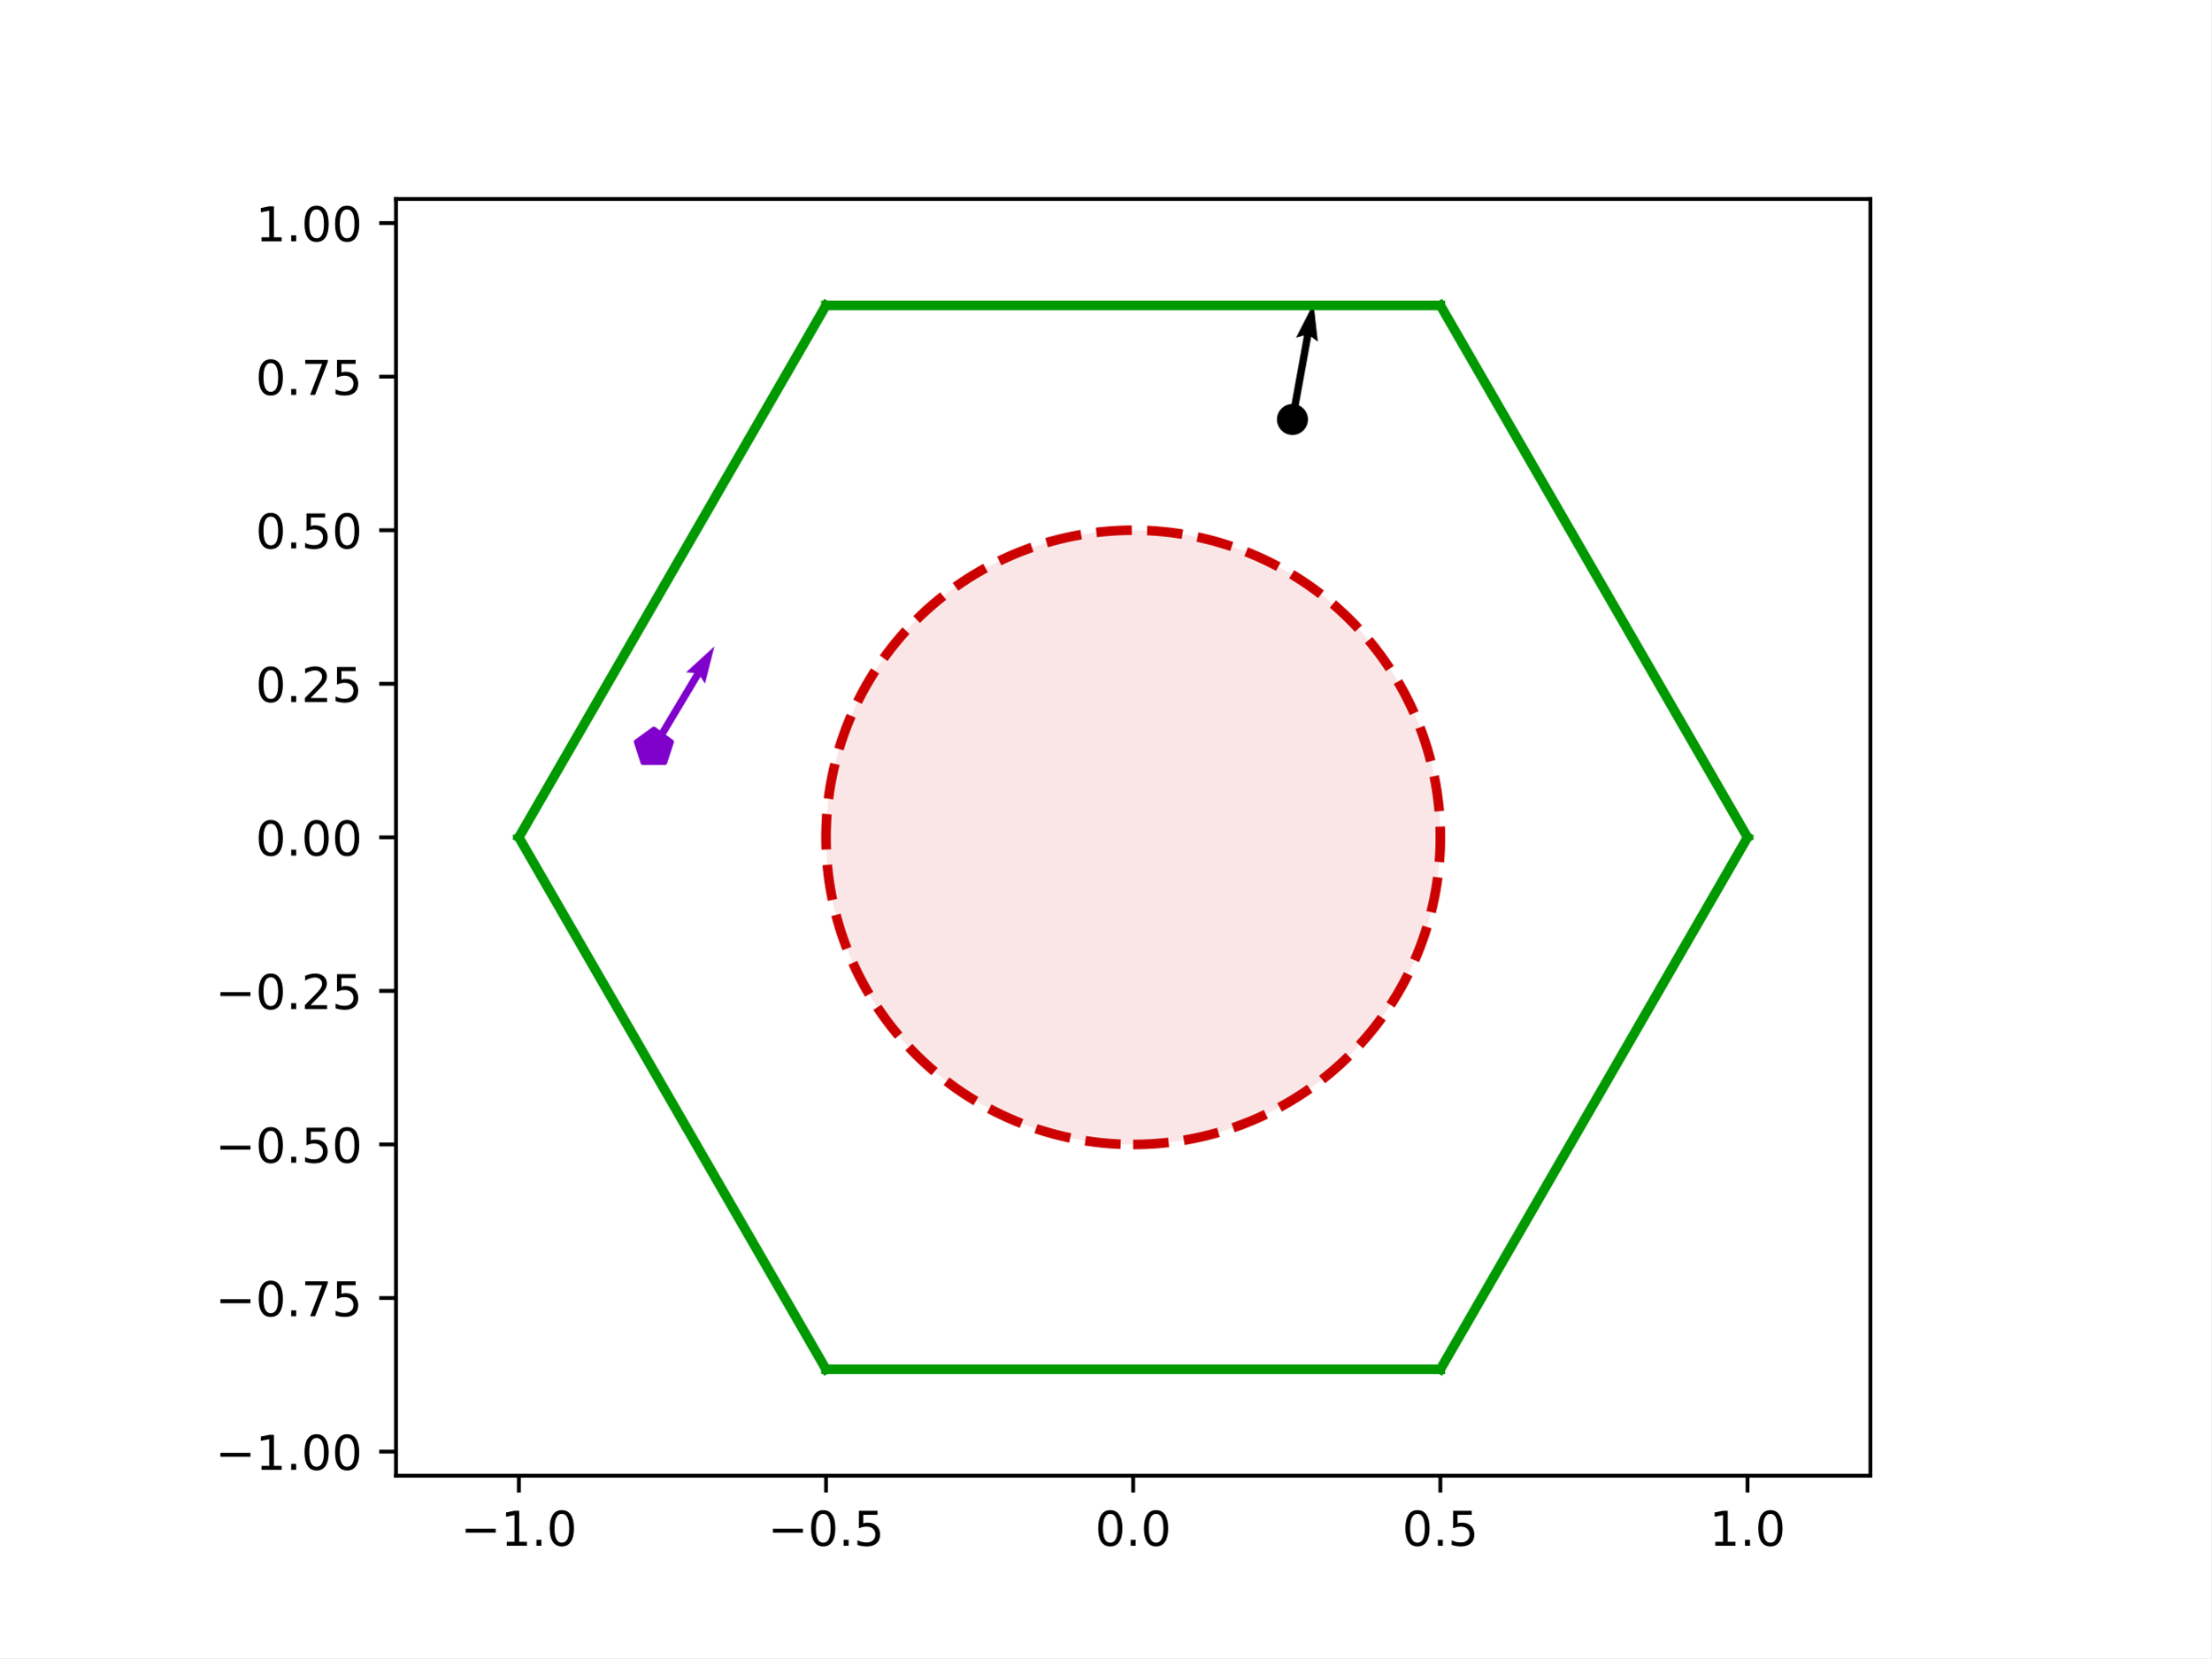
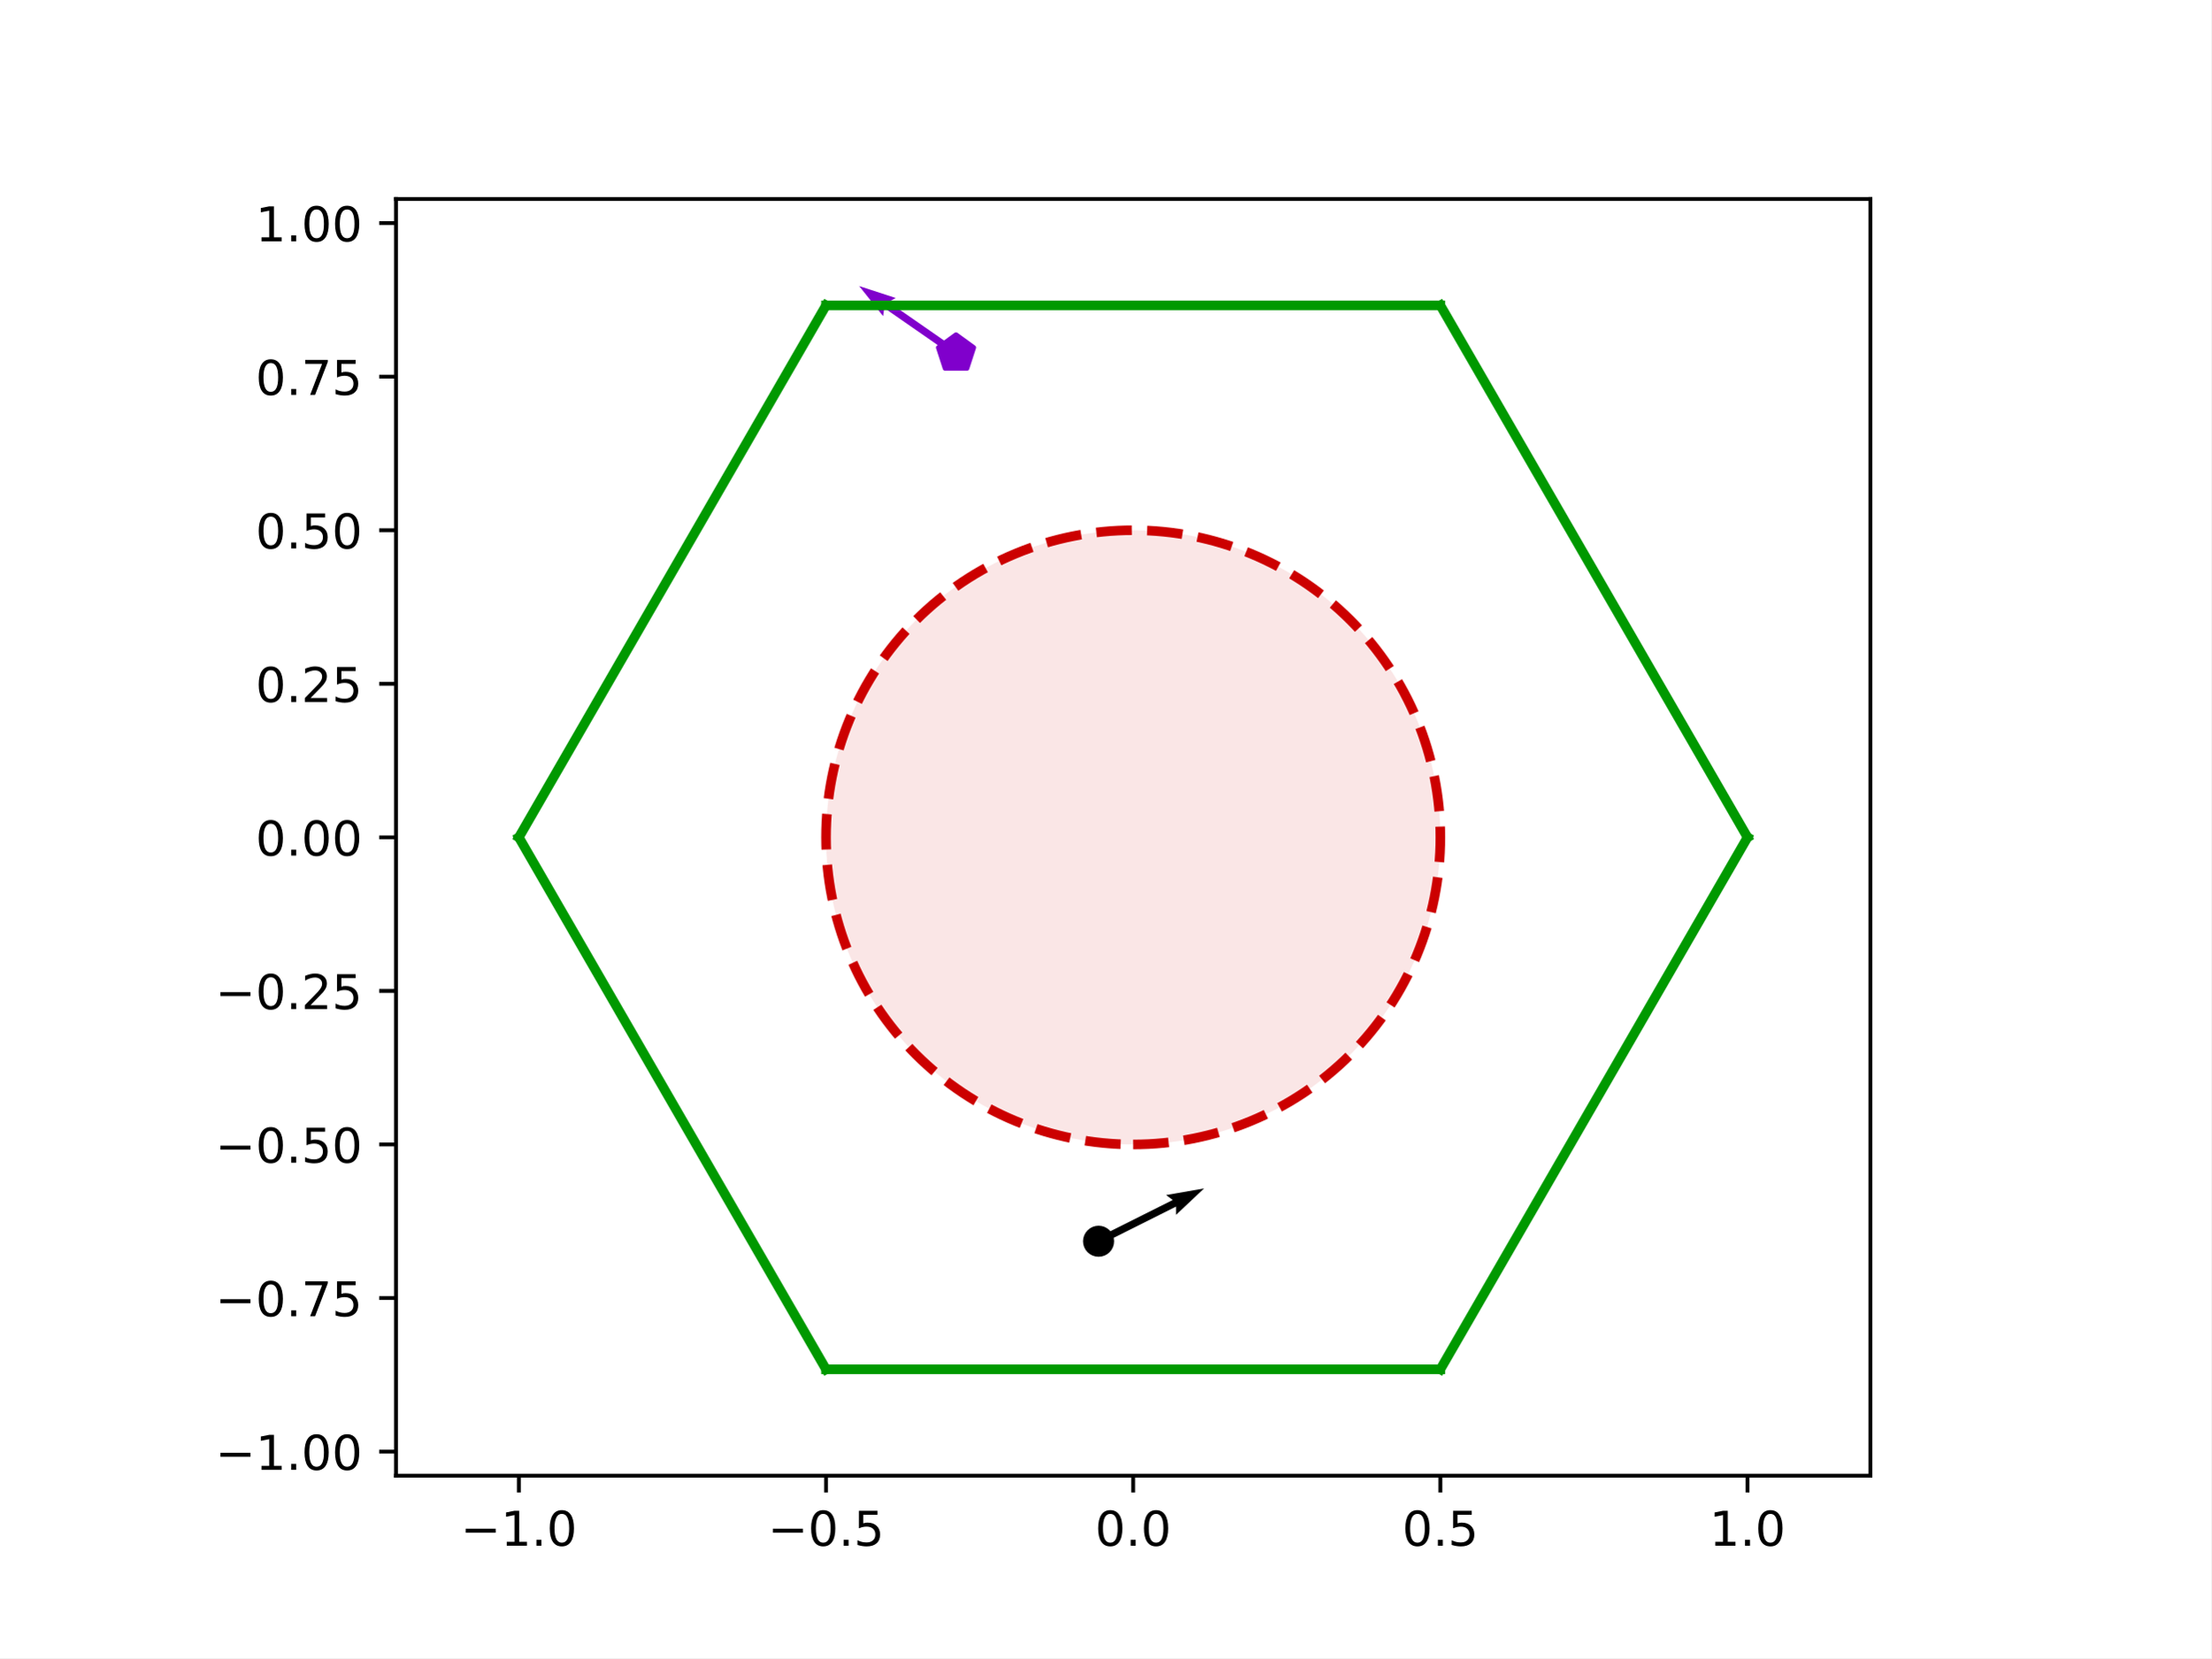
<svg xmlns="http://www.w3.org/2000/svg" xmlns:xlink="http://www.w3.org/1999/xlink" height="345.6pt" version="1.1" viewBox="0 0 460.8 345.6" width="460.8pt">
  <defs>
    <style type="text/css">
*{stroke-linecap:butt;stroke-linejoin:round;}
  </style>
  </defs>
  <g id="figure_1">
    <g id="patch_1">
      <path d="M 0 345.6  L 460.8 345.6  L 460.8 0  L 0 0  z " style="fill:#ffffff;" />
    </g>
    <g id="axes_1">
      <g id="patch_2">
        <path d="M 82.52 307.584  L 389.8 307.584  L 389.8 41.472  L 82.52 41.472  z " style="fill:#ffffff;" />
      </g>
      <g id="PathCollection_1">
        <defs>
-           <path d="M 0 2.739  C 0.726 2.739 1.423 2.45 1.936 1.936  C 2.45 1.423 2.739 0.726 2.739 0  C 2.739 -0.726 2.45 -1.423 1.936 -1.936  C 1.423 -2.45 0.726 -2.739 0 -2.739  C -0.726 -2.739 -1.423 -2.45 -1.936 -1.936  C -2.45 -1.423 -2.739 -0.726 -2.739 0  C -2.739 0.726 -2.45 1.423 -1.936 1.936  C -1.423 2.45 -0.726 2.739 0 2.739  z " id="m12b06bf196" style="stroke:#000000;" />
+           <path d="M 0 2.739  C 0.726 2.739 1.423 2.45 1.936 1.936  C 2.45 1.423 2.739 0.726 2.739 0  C 2.739 -0.726 2.45 -1.423 1.936 -1.936  C 1.423 -2.45 0.726 -2.739 0 -2.739  C -0.726 -2.739 -1.423 -2.45 -1.936 -1.936  C -2.45 -1.423 -2.739 -0.726 -2.739 0  C -2.739 0.726 -2.45 1.423 -1.936 1.936  C -1.423 2.45 -0.726 2.739 0 2.739  z " id="mdadbdcea1f" style="stroke:#000000;" />
        </defs>
-         <g clip-path="url(#p596a0ac749)">
-           <use style="stroke:#000000;" x="269.352" xlink:href="#m12b06bf196" y="87.428" />
+         <g clip-path="url(#pdaa079cb8e)">
+           <use style="stroke:#000000;" x="228.946" xlink:href="#mdadbdcea1f" y="258.719" />
        </g>
      </g>
      <g id="Quiver_1">
-         <path clip-path="url(#p596a0ac749)" d="M 268.596 87.291  L 271.752 69.906  L 270.103 70.388  L 273.742 63.241  L 274.638 71.211  L 273.263 70.181  L 270.107 87.565  L 268.596 87.291  " />
+         <path clip-path="url(#pdaa079cb8e)" d="M 228.602 258.032  L 244.401 250.121  L 243.026 249.091  L 250.927 247.712  L 245.09 253.212  L 245.089 251.494  L 229.29 259.406  L 228.602 258.032  " />
      </g>
      <g id="PathCollection_2">
        <defs>
-           <path d="M 0 -3.873  L -3.683 -1.197  L -2.276 3.133  L 2.276 3.133  L 3.683 -1.197  z " id="m21f1f4bb46" style="stroke:#8000cc;" />
+           <path d="M 0 -3.873  L -3.683 -1.197  L -2.276 3.133  L 2.276 3.133  L 3.683 -1.197  z " id="m42edef2405" style="stroke:#8000cc;" />
        </defs>
-         <g clip-path="url(#p596a0ac749)">
-           <use style="fill:#8000cc;stroke:#8000cc;" x="136.264" xlink:href="#m21f1f4bb46" y="155.821" />
+         <g clip-path="url(#pdaa079cb8e)">
+           <use style="fill:#8000cc;stroke:#8000cc;" x="199.237" xlink:href="#m42edef2405" y="73.637" />
        </g>
      </g>
      <g id="Quiver_2">
-         <path clip-path="url(#p596a0ac749)" d="M 135.605 155.427  L 144.673 140.263  L 142.961 140.134  L 148.881 134.724  L 146.916 142.5  L 145.992 141.052  L 136.923 156.216  L 135.605 155.427  " style="fill:#8000cc;" />
+         <path clip-path="url(#pdaa079cb8e)" d="M 198.799 74.268  L 184.287 64.19  L 184.042 65.89  L 179.046 59.615  L 186.671 62.104  L 185.163 62.928  L 199.676 73.006  L 198.799 74.268  " style="fill:#8000cc;" />
      </g>
      <g id="patch_3">
-         <path clip-path="url(#p596a0ac749)" d="M 236.16 238.545  C 253.137 238.545 269.422 231.799 281.427 219.795  C 293.431 207.79 300.177 191.505 300.177 174.528  C 300.177 157.551 293.431 141.266 281.427 129.261  C 269.422 117.257 253.137 110.511 236.16 110.511  C 219.183 110.511 202.898 117.257 190.893 129.261  C 178.889 141.266 172.143 157.551 172.143 174.528  C 172.143 191.505 178.889 207.79 190.893 219.795  C 202.898 231.799 219.183 238.545 236.16 238.545  z " style="fill:#cc0000;fill-opacity:0.1;stroke:#cc0000;stroke-dasharray:7.4,3.2;stroke-dashoffset:0;stroke-linejoin:miter;stroke-width:2;" />
+         <path clip-path="url(#pdaa079cb8e)" d="M 236.16 238.545  C 253.137 238.545 269.422 231.799 281.427 219.795  C 293.431 207.79 300.177 191.505 300.177 174.528  C 300.177 157.551 293.431 141.266 281.427 129.261  C 269.422 117.257 253.137 110.511 236.16 110.511  C 219.183 110.511 202.898 117.257 190.893 129.261  C 178.889 141.266 172.143 157.551 172.143 174.528  C 172.143 191.505 178.889 207.79 190.893 219.795  C 202.898 231.799 219.183 238.545 236.16 238.545  z " style="fill:#cc0000;fill-opacity:0.1;stroke:#cc0000;stroke-dasharray:7.4,3.2;stroke-dashoffset:0;stroke-linejoin:miter;stroke-width:2;" />
      </g>
      <g id="matplotlib.axis_1">
        <g id="xtick_1">
          <g id="line2d_1">
            <defs>
-               <path d="M 0 0  L 0 3.5  " id="mff4d5354a4" style="stroke:#000000;stroke-width:0.8;" />
-             </defs>
-             <g>
-               <use style="stroke:#000000;stroke-width:0.8;" x="108.127" xlink:href="#mff4d5354a4" y="307.584" />
+               <path d="M 0 0  L 0 3.5  " id="mcb4d94bcd1" style="stroke:#000000;stroke-width:0.8;" />
+             </defs>
+             <g>
+               <use style="stroke:#000000;stroke-width:0.8;" x="108.127" xlink:href="#mcb4d94bcd1" y="307.584" />
            </g>
          </g>
          <g id="text_1">
            <defs>
              <path d="M 10.594 35.5  L 73.188 35.5  L 73.188 27.203  L 10.594 27.203  z " id="DejaVuSans-2212" />
              <path d="M 12.406 8.297  L 28.516 8.297  L 28.516 63.922  L 10.984 60.406  L 10.984 69.391  L 28.422 72.906  L 38.281 72.906  L 38.281 8.297  L 54.391 8.297  L 54.391 0  L 12.406 0  z " id="DejaVuSans-31" />
              <path d="M 10.688 12.406  L 21 12.406  L 21 0  L 10.688 0  z " id="DejaVuSans-2e" />
              <path d="M 31.781 66.406  Q 24.172 66.406 20.328 58.906  Q 16.5 51.422 16.5 36.375  Q 16.5 21.391 20.328 13.891  Q 24.172 6.391 31.781 6.391  Q 39.453 6.391 43.281 13.891  Q 47.125 21.391 47.125 36.375  Q 47.125 51.422 43.281 58.906  Q 39.453 66.406 31.781 66.406  z M 31.781 74.219  Q 44.047 74.219 50.516 64.516  Q 56.984 54.828 56.984 36.375  Q 56.984 17.969 50.516 8.266  Q 44.047 -1.422 31.781 -1.422  Q 19.531 -1.422 13.062 8.266  Q 6.594 17.969 6.594 36.375  Q 6.594 54.828 13.062 64.516  Q 19.531 74.219 31.781 74.219  z " id="DejaVuSans-30" />
            </defs>
            <g transform="translate(95.9854 322.1824)scale(0.1 -0.1)">
              <use xlink:href="#DejaVuSans-2212" />
              <use x="83.789" xlink:href="#DejaVuSans-31" />
              <use x="147.412" xlink:href="#DejaVuSans-2e" />
              <use x="179.199" xlink:href="#DejaVuSans-30" />
            </g>
          </g>
        </g>
        <g id="xtick_2">
          <g id="line2d_2">
            <g>
-               <use style="stroke:#000000;stroke-width:0.8;" x="172.143" xlink:href="#mff4d5354a4" y="307.584" />
+               <use style="stroke:#000000;stroke-width:0.8;" x="172.143" xlink:href="#mcb4d94bcd1" y="307.584" />
            </g>
          </g>
          <g id="text_2">
            <defs>
              <path d="M 10.797 72.906  L 49.516 72.906  L 49.516 64.594  L 19.828 64.594  L 19.828 46.734  Q 21.969 47.469 24.109 47.828  Q 26.266 48.188 28.422 48.188  Q 40.625 48.188 47.75 41.5  Q 54.891 34.812 54.891 23.391  Q 54.891 11.625 47.562 5.094  Q 40.234 -1.422 26.906 -1.422  Q 22.312 -1.422 17.547 -0.641  Q 12.797 0.141 7.719 1.703  L 7.719 11.625  Q 12.109 9.234 16.797 8.062  Q 21.484 6.891 26.703 6.891  Q 35.156 6.891 40.078 11.328  Q 45.016 15.766 45.016 23.391  Q 45.016 31 40.078 35.438  Q 35.156 39.891 26.703 39.891  Q 22.75 39.891 18.812 39.016  Q 14.891 38.141 10.797 36.281  z " id="DejaVuSans-35" />
            </defs>
            <g transform="translate(160.002 322.1824)scale(0.1 -0.1)">
              <use xlink:href="#DejaVuSans-2212" />
              <use x="83.789" xlink:href="#DejaVuSans-30" />
              <use x="147.412" xlink:href="#DejaVuSans-2e" />
              <use x="179.199" xlink:href="#DejaVuSans-35" />
            </g>
          </g>
        </g>
        <g id="xtick_3">
          <g id="line2d_3">
            <g>
-               <use style="stroke:#000000;stroke-width:0.8;" x="236.16" xlink:href="#mff4d5354a4" y="307.584" />
+               <use style="stroke:#000000;stroke-width:0.8;" x="236.16" xlink:href="#mcb4d94bcd1" y="307.584" />
            </g>
          </g>
          <g id="text_3">
            <g transform="translate(228.2084 322.1824)scale(0.1 -0.1)">
              <use xlink:href="#DejaVuSans-30" />
              <use x="63.623" xlink:href="#DejaVuSans-2e" />
              <use x="95.41" xlink:href="#DejaVuSans-30" />
            </g>
          </g>
        </g>
        <g id="xtick_4">
          <g id="line2d_4">
            <g>
-               <use style="stroke:#000000;stroke-width:0.8;" x="300.177" xlink:href="#mff4d5354a4" y="307.584" />
+               <use style="stroke:#000000;stroke-width:0.8;" x="300.177" xlink:href="#mcb4d94bcd1" y="307.584" />
            </g>
          </g>
          <g id="text_4">
            <g transform="translate(292.225 322.1824)scale(0.1 -0.1)">
              <use xlink:href="#DejaVuSans-30" />
              <use x="63.623" xlink:href="#DejaVuSans-2e" />
              <use x="95.41" xlink:href="#DejaVuSans-35" />
            </g>
          </g>
        </g>
        <g id="xtick_5">
          <g id="line2d_5">
            <g>
-               <use style="stroke:#000000;stroke-width:0.8;" x="364.193" xlink:href="#mff4d5354a4" y="307.584" />
+               <use style="stroke:#000000;stroke-width:0.8;" x="364.193" xlink:href="#mcb4d94bcd1" y="307.584" />
            </g>
          </g>
          <g id="text_5">
            <g transform="translate(356.2416 322.1824)scale(0.1 -0.1)">
              <use xlink:href="#DejaVuSans-31" />
              <use x="63.623" xlink:href="#DejaVuSans-2e" />
              <use x="95.41" xlink:href="#DejaVuSans-30" />
            </g>
          </g>
        </g>
      </g>
      <g id="matplotlib.axis_2">
        <g id="ytick_1">
          <g id="line2d_6">
            <defs>
-               <path d="M 0 0  L -3.5 0  " id="meb4dd98853" style="stroke:#000000;stroke-width:0.8;" />
-             </defs>
-             <g>
-               <use style="stroke:#000000;stroke-width:0.8;" x="82.52" xlink:href="#meb4dd98853" y="302.561" />
+               <path d="M 0 0  L -3.5 0  " id="mf67fd853ac" style="stroke:#000000;stroke-width:0.8;" />
+             </defs>
+             <g>
+               <use style="stroke:#000000;stroke-width:0.8;" x="82.52" xlink:href="#mf67fd853ac" y="302.561" />
            </g>
          </g>
          <g id="text_6">
            <g transform="translate(44.87485 306.3604)scale(0.1 -0.1)">
              <use xlink:href="#DejaVuSans-2212" />
              <use x="83.789" xlink:href="#DejaVuSans-31" />
              <use x="147.412" xlink:href="#DejaVuSans-2e" />
              <use x="179.199" xlink:href="#DejaVuSans-30" />
              <use x="242.822" xlink:href="#DejaVuSans-30" />
            </g>
          </g>
        </g>
        <g id="ytick_2">
          <g id="line2d_7">
            <g>
-               <use style="stroke:#000000;stroke-width:0.8;" x="82.52" xlink:href="#meb4dd98853" y="270.553" />
+               <use style="stroke:#000000;stroke-width:0.8;" x="82.52" xlink:href="#mf67fd853ac" y="270.553" />
            </g>
          </g>
          <g id="text_7">
            <defs>
              <path d="M 8.203 72.906  L 55.078 72.906  L 55.078 68.703  L 28.609 0  L 18.312 0  L 43.219 64.594  L 8.203 64.594  z " id="DejaVuSans-37" />
            </defs>
            <g transform="translate(44.87485 274.3521)scale(0.1 -0.1)">
              <use xlink:href="#DejaVuSans-2212" />
              <use x="83.789" xlink:href="#DejaVuSans-30" />
              <use x="147.412" xlink:href="#DejaVuSans-2e" />
              <use x="179.199" xlink:href="#DejaVuSans-37" />
              <use x="242.822" xlink:href="#DejaVuSans-35" />
            </g>
          </g>
        </g>
        <g id="ytick_3">
          <g id="line2d_8">
            <g>
-               <use style="stroke:#000000;stroke-width:0.8;" x="82.52" xlink:href="#meb4dd98853" y="238.545" />
+               <use style="stroke:#000000;stroke-width:0.8;" x="82.52" xlink:href="#mf67fd853ac" y="238.545" />
            </g>
          </g>
          <g id="text_8">
            <g transform="translate(44.87485 242.3438)scale(0.1 -0.1)">
              <use xlink:href="#DejaVuSans-2212" />
              <use x="83.789" xlink:href="#DejaVuSans-30" />
              <use x="147.412" xlink:href="#DejaVuSans-2e" />
              <use x="179.199" xlink:href="#DejaVuSans-35" />
              <use x="242.822" xlink:href="#DejaVuSans-30" />
            </g>
          </g>
        </g>
        <g id="ytick_4">
          <g id="line2d_9">
            <g>
-               <use style="stroke:#000000;stroke-width:0.8;" x="82.52" xlink:href="#meb4dd98853" y="206.536" />
+               <use style="stroke:#000000;stroke-width:0.8;" x="82.52" xlink:href="#mf67fd853ac" y="206.536" />
            </g>
          </g>
          <g id="text_9">
            <defs>
              <path d="M 19.188 8.297  L 53.609 8.297  L 53.609 0  L 7.328 0  L 7.328 8.297  Q 12.938 14.109 22.625 23.891  Q 32.328 33.688 34.812 36.531  Q 39.547 41.844 41.422 45.531  Q 43.312 49.219 43.312 52.781  Q 43.312 58.594 39.234 62.25  Q 35.156 65.922 28.609 65.922  Q 23.969 65.922 18.812 64.312  Q 13.672 62.703 7.812 59.422  L 7.812 69.391  Q 13.766 71.781 18.938 73  Q 24.125 74.219 28.422 74.219  Q 39.75 74.219 46.484 68.547  Q 53.219 62.891 53.219 53.422  Q 53.219 48.922 51.531 44.891  Q 49.859 40.875 45.406 35.406  Q 44.188 33.984 37.641 27.219  Q 31.109 20.453 19.188 8.297  z " id="DejaVuSans-32" />
            </defs>
            <g transform="translate(44.87485 210.3355)scale(0.1 -0.1)">
              <use xlink:href="#DejaVuSans-2212" />
              <use x="83.789" xlink:href="#DejaVuSans-30" />
              <use x="147.412" xlink:href="#DejaVuSans-2e" />
              <use x="179.199" xlink:href="#DejaVuSans-32" />
              <use x="242.822" xlink:href="#DejaVuSans-35" />
            </g>
          </g>
        </g>
        <g id="ytick_5">
          <g id="line2d_10">
            <g>
-               <use style="stroke:#000000;stroke-width:0.8;" x="82.52" xlink:href="#meb4dd98853" y="174.528" />
+               <use style="stroke:#000000;stroke-width:0.8;" x="82.52" xlink:href="#mf67fd853ac" y="174.528" />
            </g>
          </g>
          <g id="text_10">
            <g transform="translate(53.25454 178.3272)scale(0.1 -0.1)">
              <use xlink:href="#DejaVuSans-30" />
              <use x="63.623" xlink:href="#DejaVuSans-2e" />
              <use x="95.41" xlink:href="#DejaVuSans-30" />
              <use x="159.033" xlink:href="#DejaVuSans-30" />
            </g>
          </g>
        </g>
        <g id="ytick_6">
          <g id="line2d_11">
            <g>
-               <use style="stroke:#000000;stroke-width:0.8;" x="82.52" xlink:href="#meb4dd98853" y="142.52" />
+               <use style="stroke:#000000;stroke-width:0.8;" x="82.52" xlink:href="#mf67fd853ac" y="142.52" />
            </g>
          </g>
          <g id="text_11">
            <g transform="translate(53.25454 146.3189)scale(0.1 -0.1)">
              <use xlink:href="#DejaVuSans-30" />
              <use x="63.623" xlink:href="#DejaVuSans-2e" />
              <use x="95.41" xlink:href="#DejaVuSans-32" />
              <use x="159.033" xlink:href="#DejaVuSans-35" />
            </g>
          </g>
        </g>
        <g id="ytick_7">
          <g id="line2d_12">
            <g>
-               <use style="stroke:#000000;stroke-width:0.8;" x="82.52" xlink:href="#meb4dd98853" y="110.511" />
+               <use style="stroke:#000000;stroke-width:0.8;" x="82.52" xlink:href="#mf67fd853ac" y="110.511" />
            </g>
          </g>
          <g id="text_12">
            <g transform="translate(53.25454 114.3106)scale(0.1 -0.1)">
              <use xlink:href="#DejaVuSans-30" />
              <use x="63.623" xlink:href="#DejaVuSans-2e" />
              <use x="95.41" xlink:href="#DejaVuSans-35" />
              <use x="159.033" xlink:href="#DejaVuSans-30" />
            </g>
          </g>
        </g>
        <g id="ytick_8">
          <g id="line2d_13">
            <g>
-               <use style="stroke:#000000;stroke-width:0.8;" x="82.52" xlink:href="#meb4dd98853" y="78.503" />
+               <use style="stroke:#000000;stroke-width:0.8;" x="82.52" xlink:href="#mf67fd853ac" y="78.503" />
            </g>
          </g>
          <g id="text_13">
            <g transform="translate(53.25454 82.30232)scale(0.1 -0.1)">
              <use xlink:href="#DejaVuSans-30" />
              <use x="63.623" xlink:href="#DejaVuSans-2e" />
              <use x="95.41" xlink:href="#DejaVuSans-37" />
              <use x="159.033" xlink:href="#DejaVuSans-35" />
            </g>
          </g>
        </g>
        <g id="ytick_9">
          <g id="line2d_14">
            <g>
-               <use style="stroke:#000000;stroke-width:0.8;" x="82.52" xlink:href="#meb4dd98853" y="46.495" />
+               <use style="stroke:#000000;stroke-width:0.8;" x="82.52" xlink:href="#mf67fd853ac" y="46.495" />
            </g>
          </g>
          <g id="text_14">
            <g transform="translate(53.25454 50.29402)scale(0.1 -0.1)">
              <use xlink:href="#DejaVuSans-31" />
              <use x="63.623" xlink:href="#DejaVuSans-2e" />
              <use x="95.41" xlink:href="#DejaVuSans-30" />
              <use x="159.033" xlink:href="#DejaVuSans-30" />
            </g>
          </g>
        </g>
      </g>
      <g id="line2d_15">
-         <path clip-path="url(#p596a0ac749)" d="M 300.177 63.648  L 172.143 63.648  " style="fill:none;stroke:#009900;stroke-linecap:square;stroke-width:2;" />
+         <path clip-path="url(#pdaa079cb8e)" d="M 300.177 63.648  L 172.143 63.648  " style="fill:none;stroke:#009900;stroke-linecap:square;stroke-width:2;" />
      </g>
      <g id="line2d_16">
-         <path clip-path="url(#p596a0ac749)" d="M 172.143 63.648  L 108.127 174.528  " style="fill:none;stroke:#009900;stroke-linecap:square;stroke-width:2;" />
+         <path clip-path="url(#pdaa079cb8e)" d="M 172.143 63.648  L 108.127 174.528  " style="fill:none;stroke:#009900;stroke-linecap:square;stroke-width:2;" />
      </g>
      <g id="line2d_17">
-         <path clip-path="url(#p596a0ac749)" d="M 108.127 174.528  L 172.143 285.408  " style="fill:none;stroke:#009900;stroke-linecap:square;stroke-width:2;" />
+         <path clip-path="url(#pdaa079cb8e)" d="M 108.127 174.528  L 172.143 285.408  " style="fill:none;stroke:#009900;stroke-linecap:square;stroke-width:2;" />
      </g>
      <g id="line2d_18">
-         <path clip-path="url(#p596a0ac749)" d="M 172.143 285.408  L 300.177 285.408  " style="fill:none;stroke:#009900;stroke-linecap:square;stroke-width:2;" />
+         <path clip-path="url(#pdaa079cb8e)" d="M 172.143 285.408  L 300.177 285.408  " style="fill:none;stroke:#009900;stroke-linecap:square;stroke-width:2;" />
      </g>
      <g id="line2d_19">
-         <path clip-path="url(#p596a0ac749)" d="M 300.177 285.408  L 364.193 174.528  " style="fill:none;stroke:#009900;stroke-linecap:square;stroke-width:2;" />
+         <path clip-path="url(#pdaa079cb8e)" d="M 300.177 285.408  L 364.193 174.528  " style="fill:none;stroke:#009900;stroke-linecap:square;stroke-width:2;" />
      </g>
      <g id="line2d_20">
-         <path clip-path="url(#p596a0ac749)" d="M 364.193 174.528  L 300.177 63.648  " style="fill:none;stroke:#009900;stroke-linecap:square;stroke-width:2;" />
+         <path clip-path="url(#pdaa079cb8e)" d="M 364.193 174.528  L 300.177 63.648  " style="fill:none;stroke:#009900;stroke-linecap:square;stroke-width:2;" />
      </g>
      <g id="patch_4">
        <path d="M 82.52 307.584  L 82.52 41.472  " style="fill:none;stroke:#000000;stroke-linecap:square;stroke-linejoin:miter;stroke-width:0.8;" />
      </g>
      <g id="patch_5">
        <path d="M 389.8 307.584  L 389.8 41.472  " style="fill:none;stroke:#000000;stroke-linecap:square;stroke-linejoin:miter;stroke-width:0.8;" />
      </g>
      <g id="patch_6">
        <path d="M 82.52 307.584  L 389.8 307.584  " style="fill:none;stroke:#000000;stroke-linecap:square;stroke-linejoin:miter;stroke-width:0.8;" />
      </g>
      <g id="patch_7">
        <path d="M 82.52 41.472  L 389.8 41.472  " style="fill:none;stroke:#000000;stroke-linecap:square;stroke-linejoin:miter;stroke-width:0.8;" />
      </g>
    </g>
  </g>
  <defs>
-     <clipPath id="p596a0ac749">
+     <clipPath id="pdaa079cb8e">
      <rect height="266.112" width="307.28" x="82.52" y="41.472" />
    </clipPath>
  </defs>
</svg>
